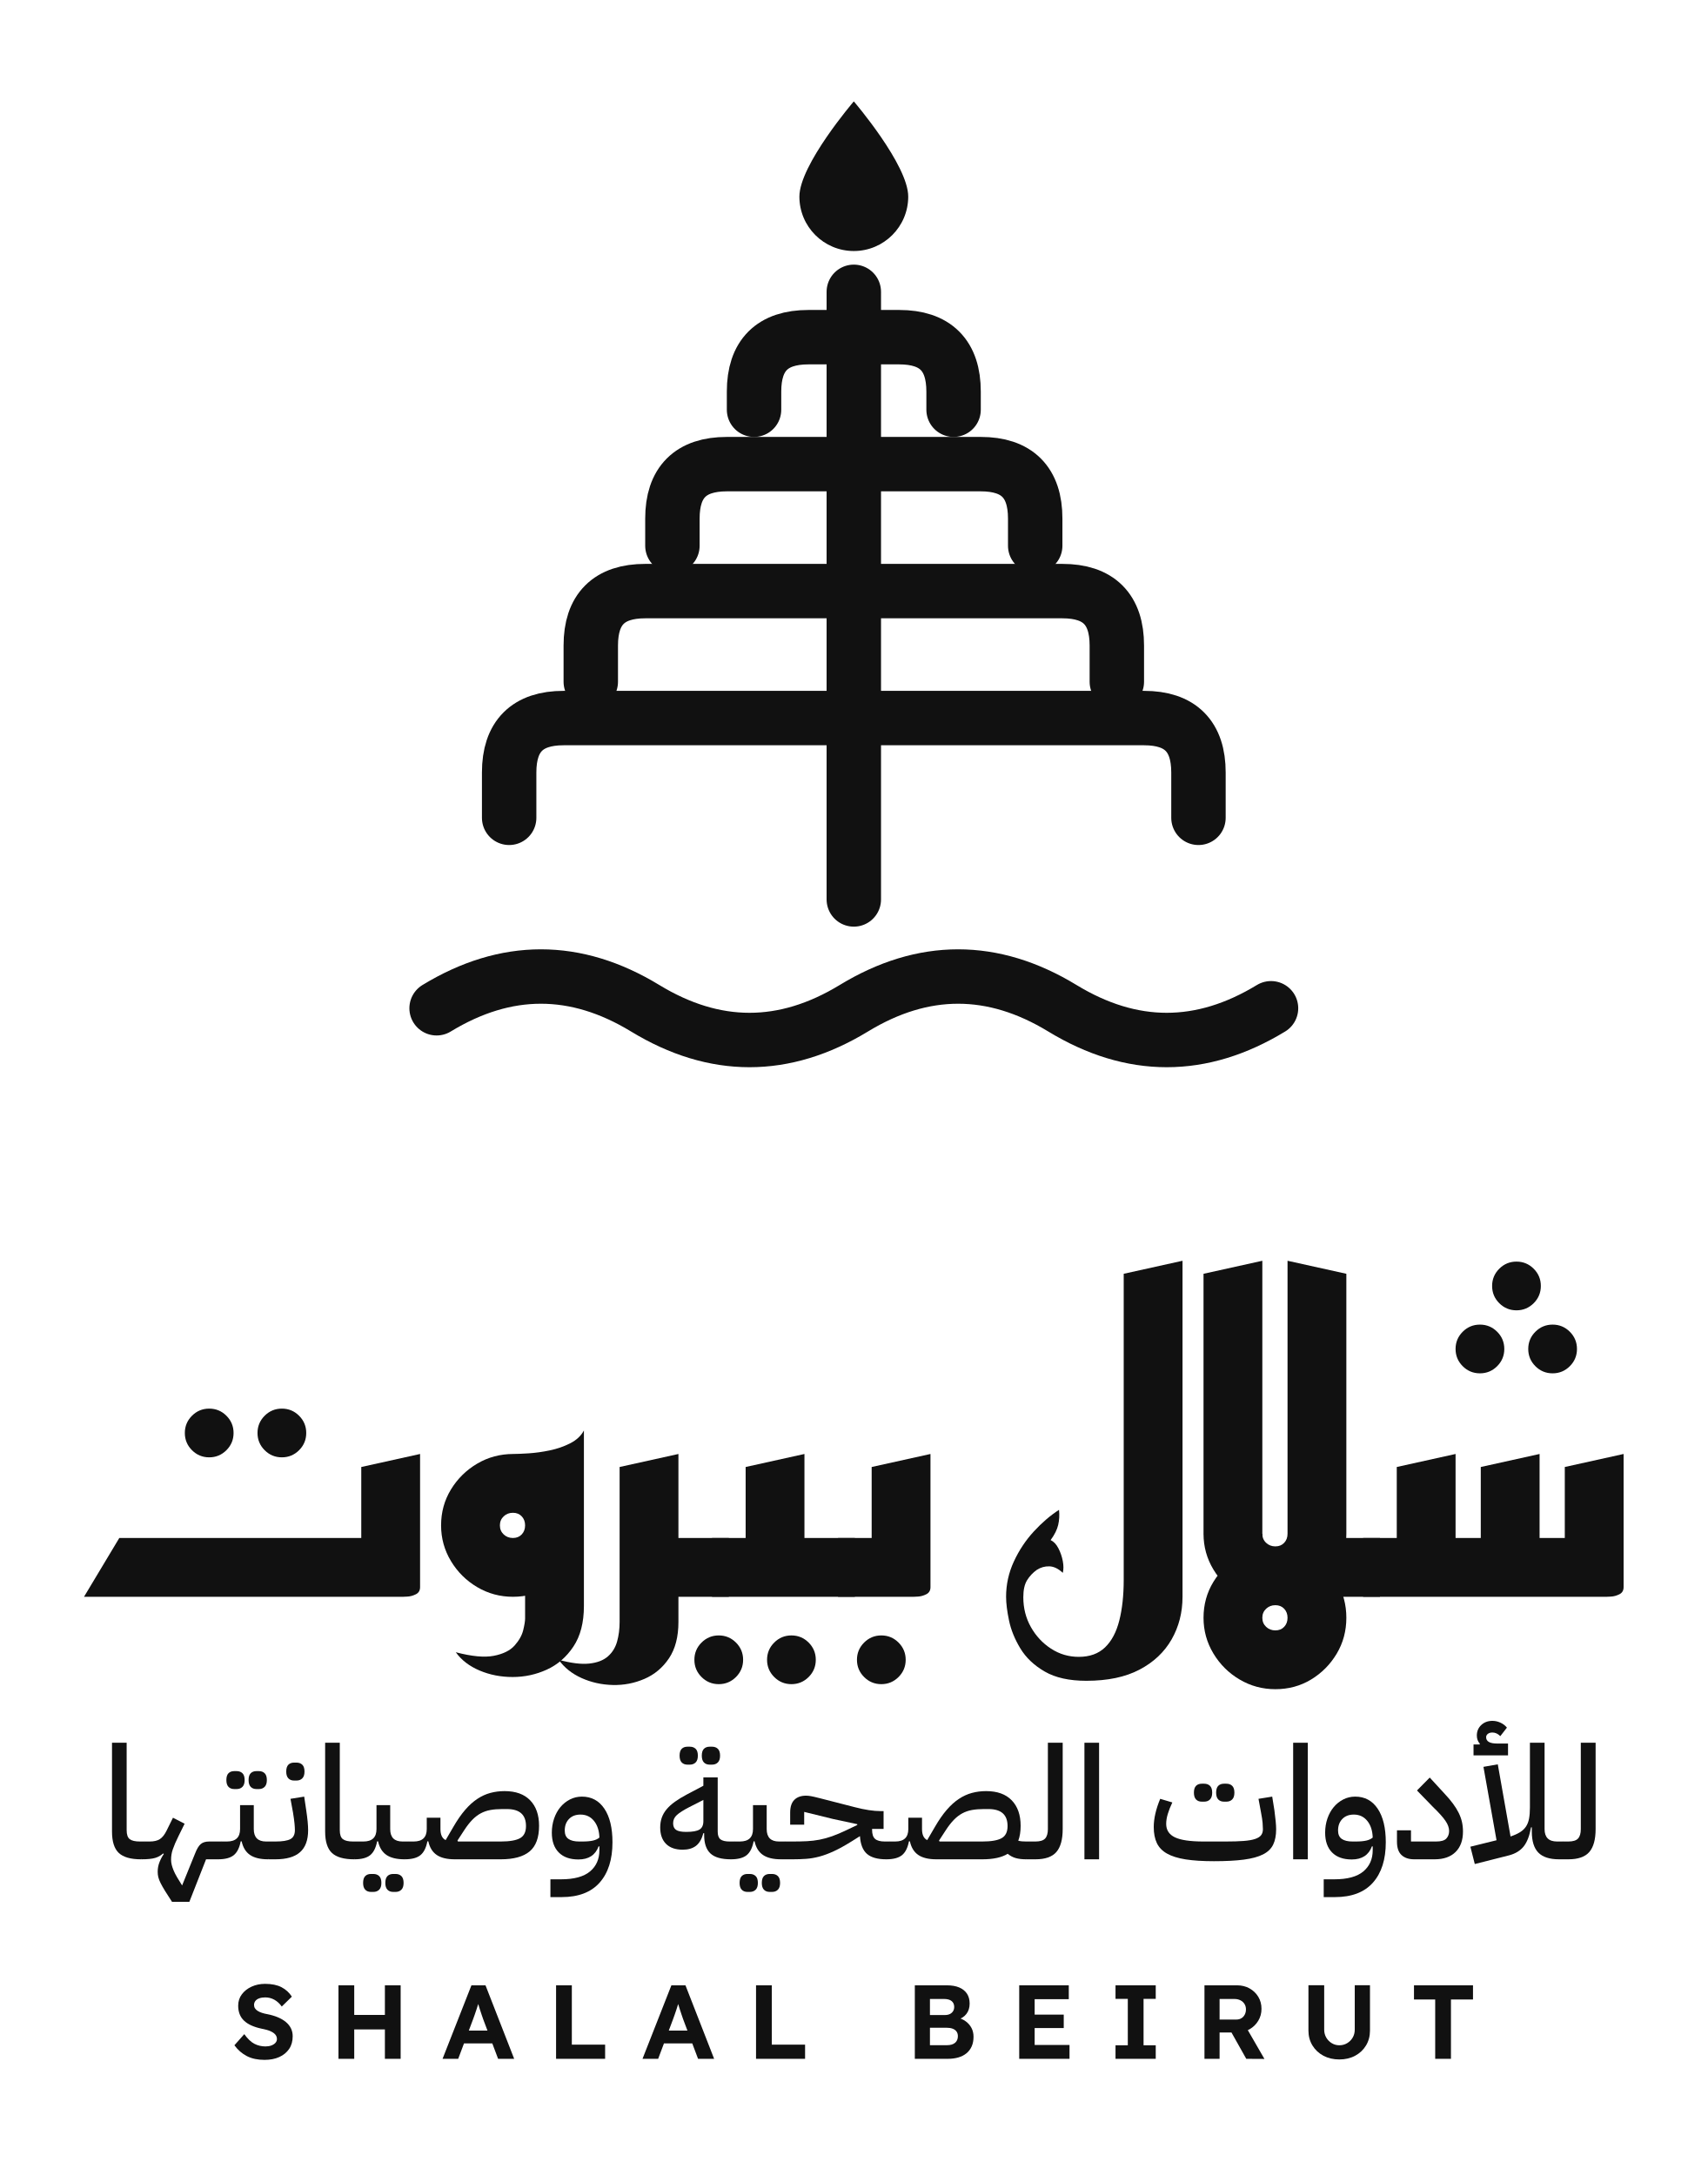
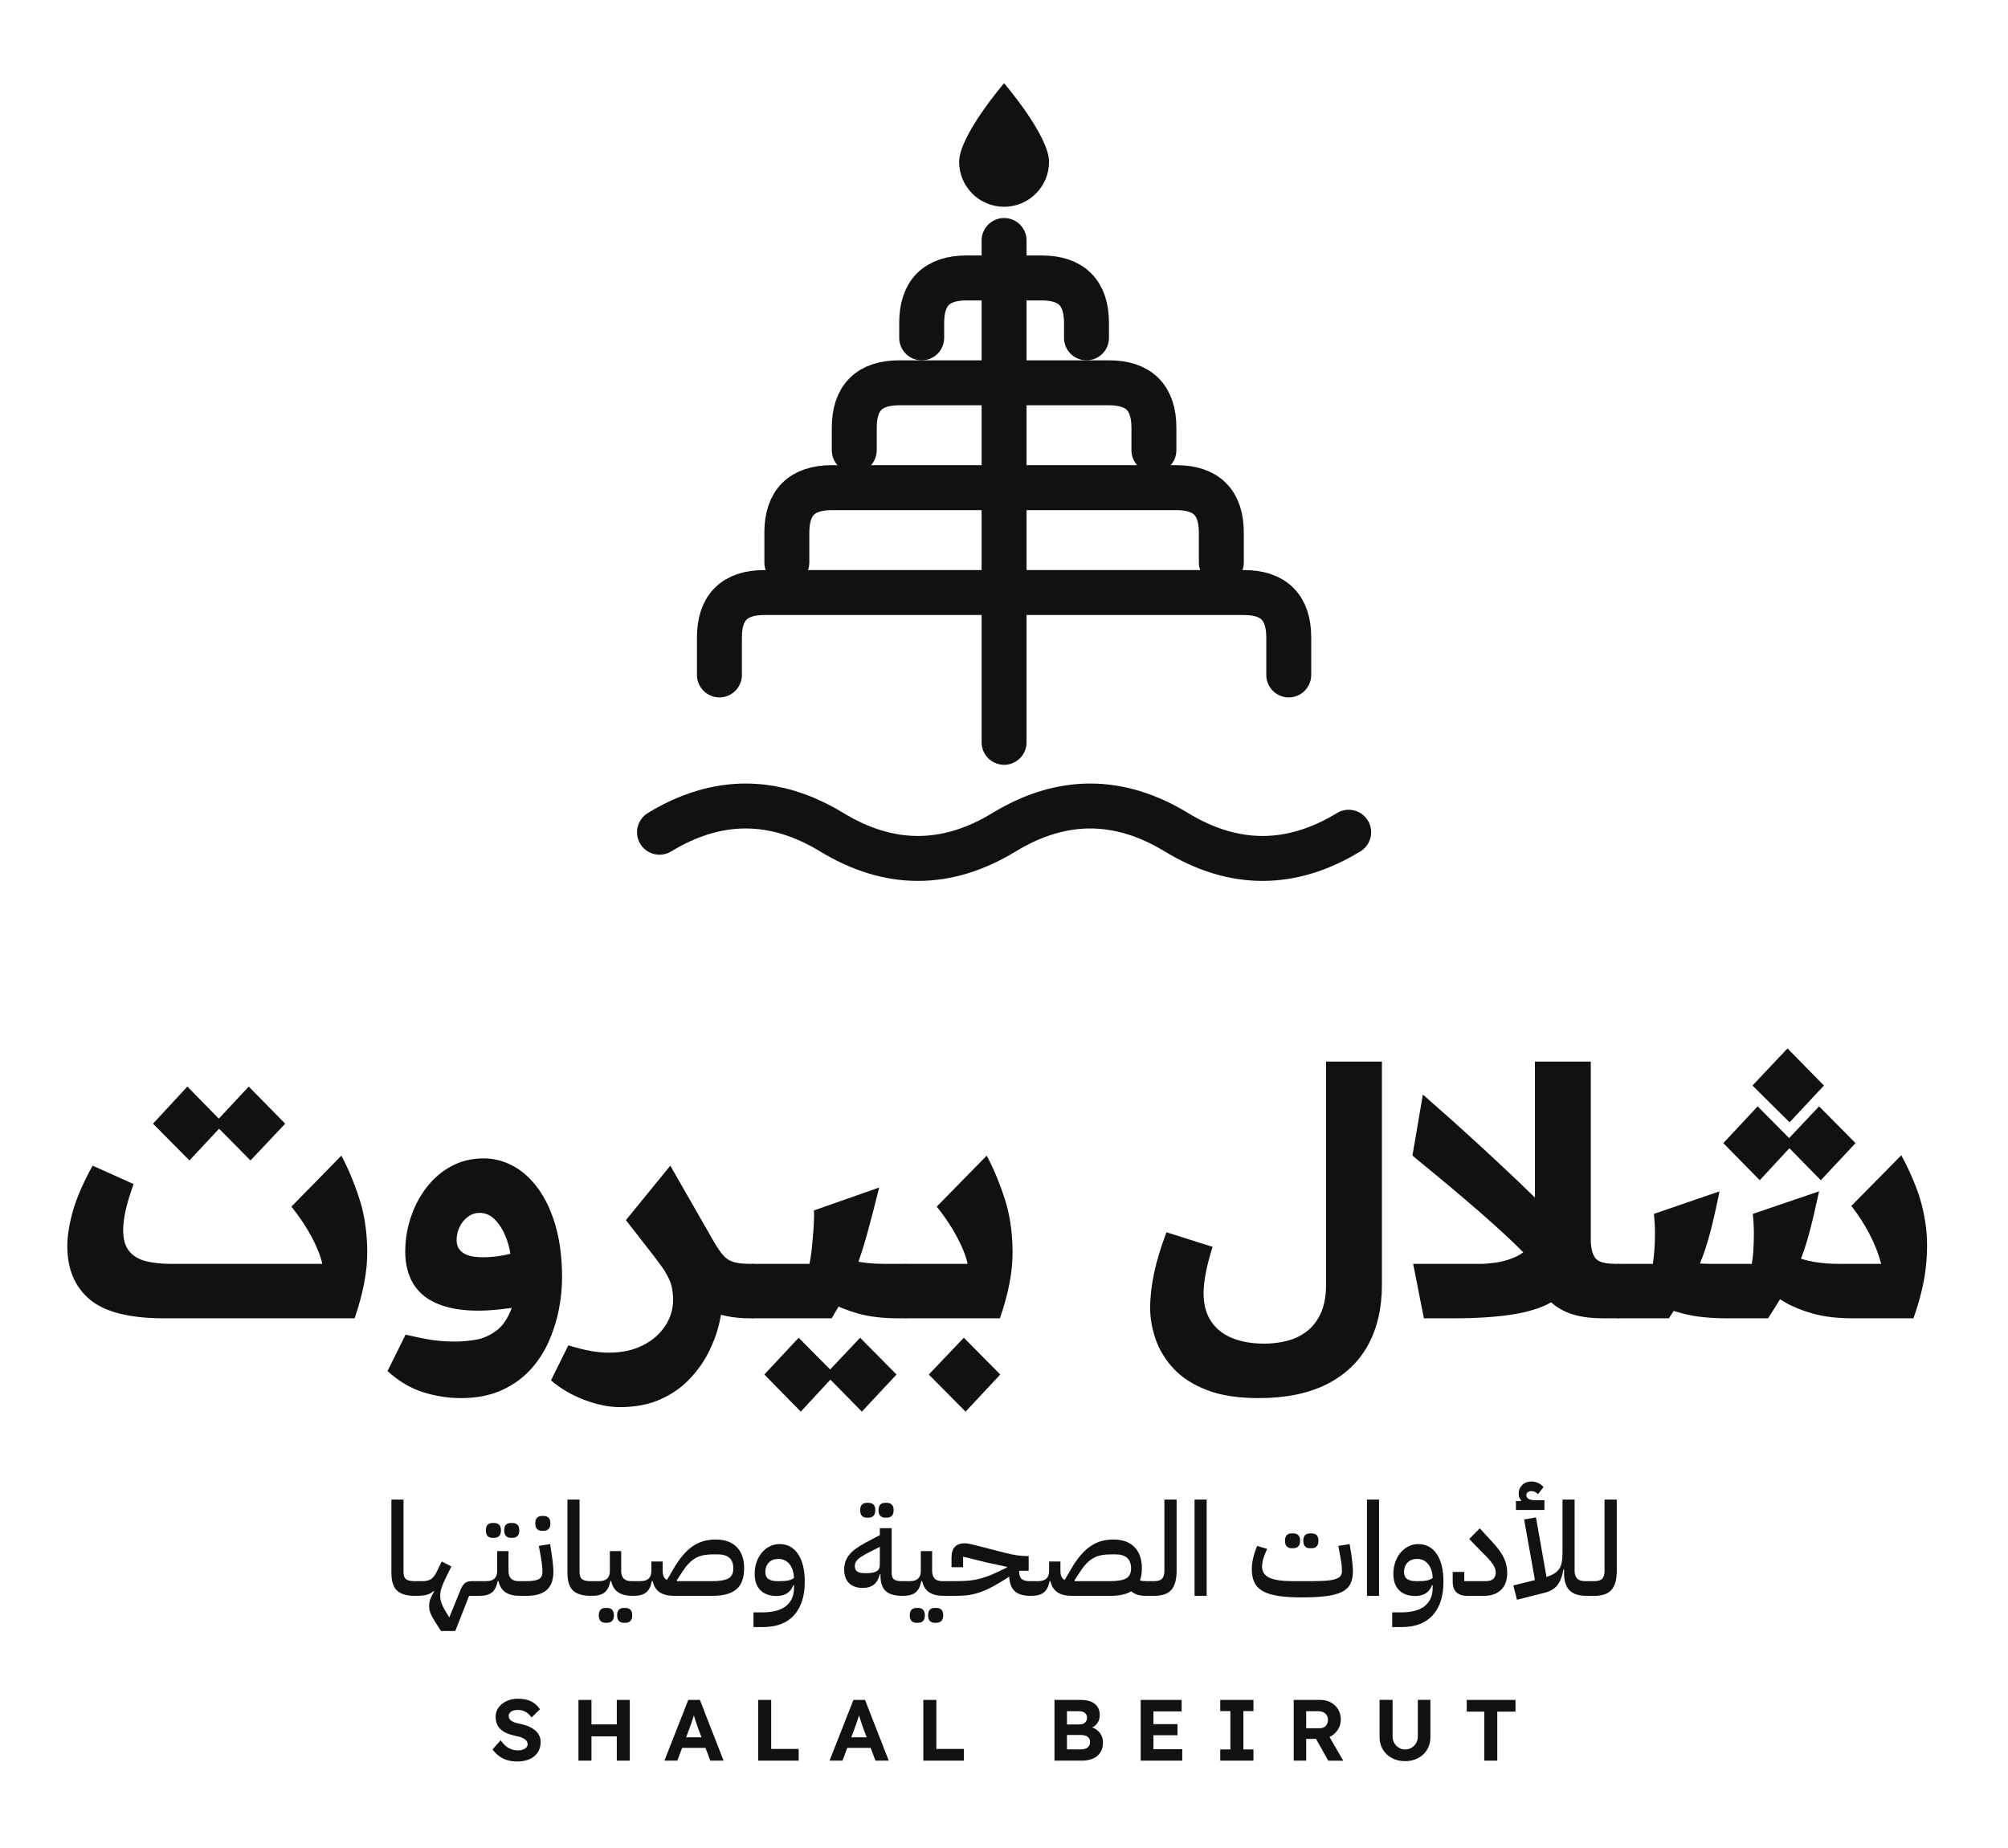
- <svg xmlns="http://www.w3.org/2000/svg" viewBox="0 0 325.2 414.0" width="325" height="414">
-   <g transform="translate(76.23636 14) scale(1.727273) translate(-10 -1)">
+ <svg xmlns="http://www.w3.org/2000/svg" viewBox="0 0 463.0 426.0" width="463" height="426">
+   <g transform="translate(145.1564 14) scale(1.727273) translate(-10 -1)">
    <path d="M60 4C60 4 54 11 54 14.5A6 6 0 0 0 66 14.5C66 11 60 4 60 4Z" fill="#111111" />
    <g fill="none" stroke="#111111" stroke-width="6" stroke-linecap="round" stroke-linejoin="round">
      <path d="M60 25V92" />
      <path d="M49 38V36Q49 30 55 30H65Q71 30 71 36V38" />
      <path d="M40 53V50Q40 44 46 44H74Q80 44 80 50V53" />
      <path d="M31 68V64Q31 58 37 58H83Q89 58 89 64V68" />
      <path d="M22 83V78Q22 72 28 72H92Q98 72 98 78V83" />
    </g>
    <path d="M14 104q11.5-7 23 0t23 0t23 0t23 0" fill="none" stroke="#111111" stroke-width="6" stroke-linecap="round" />
  </g>
  <g fill="#111111" transform="translate(14 304)">
-     <path transform="translate(21.20 -31.20) scale(0.08 -0.08)" d="M231,-58Q207,-58 190,-41Q173,-24 173,0Q173,24 190,41Q207,58 231,58Q255,58 272,41Q289,24 289,0Q289,-24 272,-41Q255,-58 231,-58ZM58,-58Q34,-58 17,-41Q0,-24 0,0Q0,24 17,41Q34,58 58,58Q82,58 99,41Q116,24 116,0Q116,-24 99,-41Q82,-58 58,-58Z" />
-     <path transform="translate(0.00 0.00) scale(0.08 -0.08)" d="M25,0L109,140L685,140L685,0L25,0ZM605,0L605,140L685,140L685,309L825,340L825,23Q825,11 815,6Q805,1 795,0.5Q785,0 785,0L605,0Z" />
-     <path transform="translate(68.00 0.00) scale(0.08 -0.08)" d="M60,-132Q117,-147 150.5,-140.5Q184,-134 200,-116Q216,-98 220.5,-79.5Q225,-61 225,-52L225,128L365,170L365,-22Q365,-81 340,-118.5Q315,-156 276.5,-173.5Q238,-191 195.5,-191Q153,-191 116.5,-175.5Q80,-160 60,-132ZM365,170L196,340Q209,340 233,341.5Q257,343 283.5,348.5Q310,354 332.5,365.5Q355,377 365,396L365,170ZM196,0Q150,0 111,23Q72,46 48.5,85Q25,124 25,170Q25,217 48.5,255.5Q72,294 111,317Q150,340 197,340Q243,340 281,317Q319,294 342,255.5Q365,217 365,170Q365,123 342,84.5Q319,46 281,23Q243,0 196,0ZM196,140Q209,140 217,148.5Q225,157 225,170Q225,183 217,191.5Q209,200 196,200Q183,200 174,191.5Q165,183 165,170Q165,157 174,148.5Q183,140 196,140Z" />
-     <path transform="translate(99.20 0.00) scale(0.08 -0.08)" d="M174,0L174,140L320,140L320,0L174,0ZM-85,-150Q-41,-162 -12.5,-159Q16,-156 32,-142Q48,-128 54,-106.5Q60,-85 60,-60L60,309L200,340L200,-60Q200,-113 177.5,-146.5Q155,-180 119,-195.5Q83,-211 43.5,-210Q4,-209 -30.5,-193.5Q-65,-178 -85,-150Z" />
-     <path transform="translate(118.24 12.00) scale(0.08 -0.08)" d="M231,-58Q207,-58 190,-41Q173,-24 173,0Q173,24 190,41Q207,58 231,58Q255,58 272,41Q289,24 289,0Q289,-24 272,-41Q255,-58 231,-58ZM58,-58Q34,-58 17,-41Q0,-24 0,0Q0,24 17,41Q34,58 58,58Q82,58 99,41Q116,24 116,0Q116,-24 99,-41Q82,-58 58,-58Z" />
-     <path transform="translate(123.20 0.00) scale(0.08 -0.08)" d="M100,0L100,140L320,140L320,0L100,0ZM-20,0L-20,140L60,140L60,309L200,340L200,23Q200,11 190,6Q180,1 170,0.5Q160,0 160,0L-20,0Z" />
-     <path transform="translate(149.20 12.00) scale(0.08 -0.08)" d="M58,-58Q34,-58 17,-41Q0,-24 0,0Q0,24 17,41Q34,58 58,58Q82,58 99,41Q116,24 116,0Q116,-24 99,-41Q82,-58 58,-58Z" />
-     <path transform="translate(147.20 0.00) scale(0.08 -0.08)" d="M-20,0L-20,140L60,140L60,309L200,340L200,23Q200,11 190,6Q180,1 170,0.5Q160,0 160,0L-20,0Z" />
-     <path transform="translate(175.60 0.00) scale(0.08 -0.08)" d="M305,40L305,769L445,800L445,0L305,40ZM216,-200Q155,-200 117,-178Q79,-156 59,-123Q39,-90 32,-56.5Q25,-23 25,0Q25,44 43.5,84Q62,124 91,155.5Q120,187 151,207Q153,188 149,171Q145,154 131,135Q142,130 149.5,115.5Q157,101 160,85Q163,69 160,57Q144,72 128,72.5Q112,73 98,64Q84,54 75,39.5Q66,25 66,-1Q66,-40 84,-72Q102,-104 132,-123.5Q162,-143 198,-143Q237,-143 260.5,-120.5Q284,-98 294.5,-56.5Q305,-15 305,40L305,309L445,340L445,0Q445,-56 419,-101.5Q393,-147 342.5,-173.5Q292,-200 216,-200Z" />
-     <path transform="translate(213.20 0.00) scale(0.08 -0.08)" d="M165,80L25,150L25,769L165,800L165,80Z" />
-     <path transform="translate(213.20 0.00) scale(0.08 -0.08)" d="M175,0L225,140L445,140L445,0L175,0ZM196,-20Q150,-20 111,3Q72,26 48.5,65Q25,104 25,150L165,150Q165,137 174,128.5Q183,120 196,120Q209,120 217,128.5Q225,137 225,150L365,150Q365,103 342,64.5Q319,26 281,3Q243,-20 196,-20ZM225,100L225,800L365,769L365,150L225,100ZM196,-220Q150,-220 111,-197Q72,-174 48.5,-135Q25,-96 25,-50Q25,-3 48.5,35.5Q72,74 111,97Q150,120 197,120Q243,120 281,97Q319,74 342,35.5Q365,-3 365,-50Q365,-97 342,-135.5Q319,-174 281,-197Q243,-220 196,-220ZM196,-80Q209,-80 217,-71.5Q225,-63 225,-50Q225,-37 217,-28.5Q209,-20 196,-20Q183,-20 174,-28.5Q165,-37 165,-50Q165,-63 174,-71.5Q183,-80 196,-80Z" />
-     <path transform="translate(263.20 -47.20) scale(0.08 -0.08)" d="M145,92Q121,92 104,109Q87,126 87,150Q87,174 104,191Q121,208 145,208Q169,208 186,191Q203,174 203,150Q203,126 186,109Q169,92 145,92ZM231,-58Q207,-58 190,-41Q173,-24 173,0Q173,24 190,41Q207,58 231,58Q255,58 272,41Q289,24 289,0Q289,-24 272,-41Q255,-58 231,-58ZM58,-58Q34,-58 17,-41Q0,-24 0,0Q0,24 17,41Q34,58 58,58Q82,58 99,41Q116,24 116,0Q116,-24 99,-41Q82,-58 58,-58Z" />
-     <path transform="translate(247.20 0.00) scale(0.08 -0.08)" d="M-20,0L-20,140L60,140L60,309L200,340L200,140L260,140L260,309L400,340L400,140L460,140L460,309L600,340L600,23Q600,11 590,6Q580,1 570,0.5Q560,0 560,0L-20,0Z" />
+     <path transform="translate(0.00 0.00) scale(0.08 -0.08)" d="M298,0Q148,0 83.5,54.5Q19,109 19,208Q19,252 35,309Q51,366 92,440L210,387Q194,342 187,310.5Q180,279 180,254Q180,215 197,194Q214,173 244.5,165Q275,157 315,157L678,157L697,0L298,0ZM578,0L578,157L754,157Q746,192 723,235Q700,278 665,322L809,469Q839,412 861,344Q883,276 883.5,191.5Q884,107 847,0L578,0ZM578,157L588,157L588,0L578,0Q548,0 548,78Q548,157 578,157ZM371,455L266,561L365,668L470,561L371,455ZM547,455L442,561L542,668L647,561L547,455Z" />
+     <path transform="translate(75.36 0.00) scale(0.08 -0.08)" d="M277,461Q322,461 363,438.5Q404,416 435.5,372Q467,328 485,264Q503,200 503,117Q503,72 493.5,24Q484,-24 463.5,-69.5Q443,-115 409,-151Q375,-187 326,-208.5Q277,-230 211,-230Q157,-230 102.5,-213Q48,-196 0,-152L52,-47Q81,-54 116,-60.5Q151,-67 196,-67Q222,-67 253,-62Q284,-57 312.5,-36.5Q341,-16 358,30Q329,26 305,24Q281,22 264,22Q207,22 166.5,34Q126,46 100.5,68.5Q75,91 63,122.5Q51,154 51,192Q51,242 66.5,289.5Q82,337 111.5,376Q141,415 183,438Q225,461 277,461ZM199,225Q199,209 207.5,198Q216,187 232.5,181.5Q249,176 273,176Q297,176 318,179Q339,182 354,186Q351,209 340,236.5Q329,264 310,284Q291,304 264,304Q247,304 232,293Q217,282 208,264Q199,246 199,225Z" />
+     <path transform="translate(120.32 0.00) scale(0.08 -0.08)" d="M107,-256Q62,-256 7.5,-236Q-47,-216 -91,-179L-41,-78Q-1,-90 26,-94.5Q53,-99 77,-99Q131,-99 172.5,-78.5Q214,-58 237.5,-23Q261,12 261,53Q261,87 250.5,110.5Q240,134 223.5,155.5Q207,177 188,205L403,101Q403,89 403,77Q403,65 403,53Q403,23 393.5,-17Q384,-57 363,-98.5Q342,-140 307.5,-176Q273,-212 223.5,-234Q174,-256 107,-256ZM482,0Q446,0 414.5,6.5Q383,13 355.5,27Q328,41 303.5,63Q279,85 255,116L125,283L253,440L379,220Q393,196 405,182Q417,168 434.5,162.5Q452,157 482,157L492,157L492,0L482,0Z" />
+     <path transform="translate(159.68 0.00) scale(0.08 -0.08)" d="M0,0L0,157L162,157Q166,174 169,203Q172,232 174,261.5Q176,291 175,311L363,377Q345,304 327.5,240.5Q310,177 286.5,118.5Q263,60 226,0L0,0ZM420,0Q351,0 303,13.5Q255,27 223.5,45.5Q192,64 169,80L252,179Q267,172 286,167Q305,162 328,159.5Q351,157 377,157L442,157L442,0L420,0ZM0,157L10,157L10,0L0,0Q-30,0 -30,78Q-30,157 0,157ZM137,-269L32,-162L131,-56L236,-162L137,-269ZM313,-269L208,-162L308,-56L413,-162L313,-269Z" />
+     <path transform="translate(195.04 0.00) scale(0.08 -0.08)" d="M0,0L0,157L176,157Q168,192 145,235Q122,278 87,322L231,469Q261,412 283,344Q305,276 305.5,191.5Q306,107 269,0L0,0ZM0,157L10,157L10,0L0,0Q-30,0 -30,78Q-30,157 0,157ZM170,-269L64,-162L165,-56L270,-162L170,-269Z" />
+     <path transform="translate(249.68 0.00) scale(0.08 -0.08)" d="M331,-230Q243,-230 183,-207Q123,-184 87,-145.5Q51,-107 35,-61Q19,-15 19,30Q19,77 30.5,131Q42,185 66,248L199,206Q186,165 179.5,131.5Q173,98 173,72Q173,24 194.5,-8.5Q216,-41 255.5,-57Q295,-73 348,-73Q382,-73 413.5,-65Q445,-57 470.5,-37.5Q496,-18 511,15Q526,48 526,98L526,740L687,740L687,97Q687,-5 646.5,-78Q606,-151 527,-190.5Q448,-230 331,-230Z" />
+     <path transform="translate(310.16 0.00) scale(0.08 -0.08)" d="M425,87Q403,121 370,157Q337,193 296.5,231Q256,269 210.5,308.5Q165,348 116.5,388.5Q68,429 19,469L49,645Q136,569 204,506.5Q272,444 324.5,394Q377,344 414.5,305Q452,266 477,237L425,87ZM52,0L21,157L218,157Q233,157 259,160.5Q285,164 312.5,175.5Q340,187 360.5,211Q381,235 384,277L502,340Q510,264 506.5,207Q503,150 482.5,110.5Q462,71 419.5,46.5Q377,22 307,11Q237,0 135,0L52,0ZM571,0Q504,0 464,17.5Q424,35 404,62.5Q384,90 378,122Q372,154 372,182L372,740L533,740L533,227Q533,193 545,175Q557,157 604,157L616,157L616,0L571,0Z" />
+     <path transform="translate(359.44 0.00) scale(0.08 -0.08)" d="M674,0Q605,0 557.5,13.5Q510,27 478,45.5Q446,64 423,80L512,176Q530,168 561.5,162.5Q593,157 631,157L754,157Q742,202 719.5,244.5Q697,287 668,324L812,470Q835,428 854,379.5Q873,331 881.5,274.5Q890,218 883,150Q876,82 847,0L674,0ZM0,0L0,157L96,157Q99,178 100.5,200Q102,222 102,247Q102,272 99,301L288,366Q274,296 261,247Q248,198 232.5,160Q217,122 195.5,85Q174,48 142,0L0,0ZM310,0Q235,0 183,13.5Q131,27 100.5,44.5Q70,62 58,73L117,190Q142,174 179,165.5Q216,157 260,157L381,157Q384,172 385.5,194.5Q387,217 387,244.5Q387,272 384,301L575,366Q560,296 547,247Q534,198 518,160Q502,122 480.5,85Q459,48 428,0L310,0ZM0,157L10,157L10,0L0,0Q-30,0 -30,78Q-30,157 0,157ZM490,565L383,671L484,778L589,671L490,565ZM404,398L299,505L398,611L503,505L404,398ZM580,398L475,505L575,611L680,505L580,398Z" />
  </g>
-   <g fill="#111111" transform="translate(19.26 354)">
+   <g fill="#111111" transform="translate(88.18 368)">
    <path transform="translate(0.00 0.00) scale(0.03 -0.03)" d="M253,0Q155,0 112,40.5Q69,81 69,176L69,740L162,740L162,185Q162,143 181.5,128Q201,113 246,113L279,113L279,24L254,0L253,0Z" />
    <path transform="translate(8.37 0.00) scale(0.03 -0.03)" d="M171,-270Q144,-229 126.5,-200.5Q109,-172 98.5,-151Q88,-130 84,-113.5Q80,-97 80,-79Q80,-47 91.5,-18Q103,11 119,34L114,37Q94,18 64.5,9Q35,0 -24,0L-24,89L0,113L29,113Q70,113 93.5,128Q117,143 136,181L177,264L251,226L213,149Q200,123 191,102Q182,81 176,63.5Q170,46 167.5,30Q165,14 165,-2Q165,-19 169,-35Q173,-51 181,-70.5Q189,-90 202.5,-113Q216,-136 235,-166L317,36Q334,80 353,96.5Q372,113 407,113L487,113L487,24L463,0L387,0L281,-270L171,-270Z" />
    <path transform="translate(22.98 0.00) scale(0.03 -0.03)" d="M-24,89L0,113L33,113Q116,113 116,192L116,344L203,344L203,192Q203,113 281,113L319,113L319,24L294,0Q220,0 179.5,27.5Q139,55 126,114L120,114Q108,52 75.5,26Q43,0 -24,0L-24,89ZM220,446Q197,446 183.5,460Q170,474 170,503Q170,533 183.5,546.5Q197,560 220,560L235,560Q258,560 272,546.5Q286,533 286,503Q286,474 272,460Q258,446 235,446L220,446ZM79,446Q56,446 42.5,460Q29,474 29,503Q29,533 42.5,546.5Q56,560 79,560L94,560Q117,560 131,546.5Q145,533 145,503Q145,474 131,460Q117,446 94,446L79,446Z" />
    <path transform="translate(32.55 0.00) scale(0.03 -0.03)" d="M-24,89L0,113L21,113Q89,113 117,128.5Q145,144 145,185Q145,202 142.5,228Q140,254 133,297L117,384L204,398L217,311Q229,231 229,185Q229,91 178,45.5Q127,0 21,0L-24,0L-24,89ZM140,500Q117,500 103.5,514Q90,528 90,557Q90,587 103.5,600.5Q117,614 140,614L155,614Q178,614 192,600.5Q206,587 206,557Q206,528 192,514Q178,500 155,500L140,500Z" />
    <path transform="translate(40.59 0.00) scale(0.03 -0.03)" d="M253,0Q155,0 112,40.5Q69,81 69,176L69,740L162,740L162,185Q162,143 181.5,128Q201,113 246,113L279,113L279,24L254,0L253,0Z" />
    <path transform="translate(48.96 0.00) scale(0.03 -0.03)" d="M-24,89L0,113L33,113Q116,113 116,192L116,344L203,344L203,192Q203,113 281,113L319,113L319,24L294,0Q220,0 179.5,27.5Q139,55 126,114L120,114Q108,52 75.5,26Q43,0 -24,0L-24,89ZM222,-207Q199,-207 185.5,-193Q172,-179 172,-150Q172,-120 185.5,-106.5Q199,-93 222,-93L237,-93Q260,-93 274,-106.5Q288,-120 288,-150Q288,-179 274,-193Q260,-207 237,-207L222,-207ZM81,-207Q58,-207 44.5,-193Q31,-179 31,-150Q31,-120 44.5,-106.5Q58,-93 81,-93L96,-93Q119,-93 133,-106.5Q147,-120 147,-150Q147,-179 133,-193Q119,-207 96,-207L81,-207Z" />
    <path transform="translate(58.53 0.00) scale(0.03 -0.03)" d="M203,192Q203,138 236,122L285,206Q322,270 359.5,313.5Q397,357 437,383.5Q477,410 520,421.5Q563,433 610,433Q716,433 772.5,374.5Q829,316 829,213Q829,100 769,50Q709,0 586,0L294,0Q220,0 179.5,27.5Q139,55 126,114L120,114Q108,52 75.5,26Q43,0 -24,0L-24,89L0,113L33,113Q116,113 116,192L116,264L203,264L203,192ZM586,113Q670,113 708,134Q746,155 746,211Q746,319 625,319L595,319Q553,319 520,313Q487,307 459,292Q431,277 405.5,251Q380,225 354,185L311,119L314,113L586,113Z" />
    <path transform="translate(84.60 0.00) scale(0.03 -0.03)" d="M32,-127L99,-127Q224,-127 283.5,-77Q343,-27 343,58L343,82L338,82Q307,-1 210,-1Q129,-1 85,43.5Q41,88 41,169Q41,217 55.5,259Q70,301 95.5,331.5Q121,362 156,380Q191,398 232,398Q323,398 374.5,321.5Q426,245 426,108Q426,-56 344.5,-148Q263,-240 103,-240L32,-240L32,-127ZM235,113Q277,113 302.5,119Q328,125 343,138Q341,204 308.5,244Q276,284 223,284Q177,284 150,256Q123,228 123,183Q123,146 146.5,129.5Q170,113 215,113L235,113Z" />
    <path transform="translate(105.69 0.00) scale(0.03 -0.03)" d="M475,0Q384,0 344.5,37.5Q305,75 305,154L305,166L300,166Q285,110 253,85.5Q221,61 169,61Q100,61 63,98Q26,135 26,202Q26,236 36,264.5Q46,293 67,318Q88,343 119.5,365.5Q151,388 194,411L300,467L300,520L391,520L391,176Q391,140 409,126.5Q427,113 466,113L499,113L499,24L475,0ZM191,174Q251,174 275.5,189Q300,204 300,242L300,377L210,331Q156,303 132,281.5Q108,260 108,229Q108,200 126.5,187Q145,174 191,174ZM340,601Q317,601 303.5,615Q290,629 290,658Q290,688 303.5,701.5Q317,715 340,715L355,715Q378,715 392,701.5Q406,688 406,658Q406,629 392,615Q378,601 355,601L340,601ZM199,601Q176,601 162.5,615Q149,629 149,658Q149,688 162.5,701.5Q176,715 199,715L214,715Q237,715 251,701.5Q265,688 265,658Q265,629 251,615Q237,601 214,601L199,601Z" />
    <path transform="translate(120.66 0.00) scale(0.03 -0.03)" d="M-24,89L0,113L33,113Q116,113 116,192L116,344L203,344L203,192Q203,113 281,113L319,113L319,24L294,0Q220,0 179.5,27.5Q139,55 126,114L120,114Q108,52 75.5,26Q43,0 -24,0L-24,89ZM222,-207Q199,-207 185.5,-193Q172,-179 172,-150Q172,-120 185.5,-106.5Q199,-93 222,-93L237,-93Q260,-93 274,-106.5Q288,-120 288,-150Q288,-179 274,-193Q260,-207 237,-207L222,-207ZM81,-207Q58,-207 44.5,-193Q31,-179 31,-150Q31,-120 44.5,-106.5Q58,-93 81,-93L96,-93Q119,-93 133,-106.5Q147,-120 147,-150Q147,-179 133,-193Q119,-207 96,-207L81,-207Z" />
    <path transform="translate(130.23 0.00) scale(0.03 -0.03)" d="M-24,89L0,113L49,113Q98,113 139,115Q180,117 219,124.5Q258,132 299,146.5Q340,161 390,185L459,218L459,223L305,256L122,301L122,220L33,220L33,297Q33,351 59.5,377.5Q86,404 134,404Q147,404 164.5,401Q182,398 221,388L443,331Q539,306 608,306L626,306L626,193L553,193L553,188Q553,146 572,129.5Q591,113 634,113L667,113L667,24L643,0Q560,0 520.5,34.5Q481,69 476,147L425,115Q361,75 311.5,52Q262,29 219,17.5Q176,6 135.5,3Q95,0 49,0L-24,0L-24,89Z" />
    <path transform="translate(150.24 0.00) scale(0.03 -0.03)" d="M864,0Q827,0 799,7.5Q771,15 747,35Q690,0 586,0L294,0Q220,0 179.5,27.5Q139,55 126,114L120,114Q108,52 75.5,26Q43,0 -24,0L-24,89L0,113L33,113Q116,113 116,192L116,264L203,264L203,192Q203,138 236,122L285,206Q322,270 359.5,313.5Q397,357 437,383.5Q477,410 520,421.5Q563,433 610,433Q716,433 772.5,374.5Q829,316 829,213Q829,157 814,118Q826,115 838,114Q850,113 864,113L888,113L888,24L864,0ZM586,113Q670,113 708,134Q746,155 746,211Q746,319 625,319L595,319Q553,319 520,313Q487,307 459,292Q431,277 405.5,251Q380,225 354,185L311,119L314,113L586,113Z" />
    <path transform="translate(176.88 0.00) scale(0.03 -0.03)" d="M-24,89L0,113L35,113Q79,113 96.5,132Q114,151 114,192L114,740L208,740L208,192Q208,93 168,46.5Q128,0 35,0L-24,0L-24,89Z" />
    <path transform="translate(185.19 0.00) scale(0.03 -0.03)" d="M69,740L162,740L162,0L69,0L69,740Z" />
    <path transform="translate(199.20 0.00) scale(0.03 -0.03)" d="M424,-12Q317,-12 244,-0.5Q171,11 126,36.5Q81,62 61.5,103.5Q42,145 42,205Q42,285 83,384L160,361Q141,321 131,287.5Q121,254 121,225Q121,166 176.5,139.5Q232,113 358,113L498,113Q567,113 612.5,116.5Q658,120 685,129Q712,138 723.5,153Q735,168 735,191Q735,207 733,231.5Q731,256 723,297L707,384L794,398L808,311Q813,273 816,242.5Q819,212 819,191Q819,132 800,93Q781,54 735.5,31Q690,8 614,-2Q538,-12 424,-12ZM488,366Q465,366 451.5,380Q438,394 438,423Q438,453 451.5,466.5Q465,480 488,480L503,480Q526,480 540,466.5Q554,453 554,423Q554,394 540,380Q526,366 503,366L488,366ZM347,366Q324,366 310.5,380Q297,394 297,423Q297,453 310.5,466.5Q324,480 347,480L362,480Q385,480 399,466.5Q413,453 413,423Q413,394 399,380Q385,366 362,366L347,366Z" />
    <path transform="translate(224.94 0.00) scale(0.03 -0.03)" d="M69,740L162,740L162,0L69,0L69,740Z" />
    <path transform="translate(231.87 0.00) scale(0.03 -0.03)" d="M32,-127L99,-127Q224,-127 283.5,-77Q343,-27 343,58L343,82L338,82Q307,-1 210,-1Q129,-1 85,43.5Q41,88 41,169Q41,217 55.5,259Q70,301 95.5,331.5Q121,362 156,380Q191,398 232,398Q323,398 374.5,321.5Q426,245 426,108Q426,-56 344.5,-148Q263,-240 103,-240L32,-240L32,-127ZM235,113Q277,113 302.5,119Q328,125 343,138Q341,204 308.5,244Q276,284 223,284Q177,284 150,256Q123,228 123,183Q123,146 146.5,129.5Q170,113 215,113L235,113Z" />
    <path transform="translate(245.88 0.00) scale(0.03 -0.03)" d="M139,0Q88,0 59,27Q30,54 30,111L30,184L119,184L119,113L279,113Q326,113 343.5,132Q361,151 361,180Q361,210 338,244Q315,278 259,332L157,437L238,519L330,419Q363,384 385.5,353.5Q408,323 422,294.5Q436,266 442.5,237.5Q449,209 449,176Q449,93 402,46.5Q355,0 269,0L139,0Z" />
    <path transform="translate(260.46 0.00) scale(0.03 -0.03)" d="M10,80L176,121L93,587L184,603L265,145Q301,157 325,172Q349,187 363,208Q377,229 382.5,258.5Q388,288 388,329L388,740L481,740L481,192Q481,113 560,113L597,113L597,24L573,0Q483,0 441.5,42.5Q400,85 400,176L400,203L395,203Q381,123 348.5,82Q316,41 255,25L38,-30L10,80ZM30,729L69,729L70,734Q51,755 51,786Q51,826 79,852.5Q107,879 150,879Q176,879 201,867.5Q226,856 242,836L200,782Q177,805 150,805Q132,805 121,796.5Q110,788 110,775Q110,735 180,735L249,735L249,660L30,660L30,729Z" />
    <path transform="translate(278.37 0.00) scale(0.03 -0.03)" d="M-24,89L0,113L35,113Q79,113 96.5,132Q114,151 114,192L114,740L208,740L208,192Q208,93 168,46.5Q128,0 35,0L-24,0L-24,89Z" />
  </g>
-   <g fill="#111111" transform="translate(44.02 392)">
+   <g fill="#111111" transform="translate(112.94 406)">
    <path transform="translate(0.00 0.00) scale(0.02 -0.02)" d="M318,-10Q220,-10 150.5,25.5Q81,61 31,129L125,235Q174,167 222.5,142.5Q271,118 327,118Q358,118 382.5,127Q407,136 421.5,152Q436,168 436,189Q436,205 429,218.5Q422,232 409,242.5Q396,253 378,261.5Q360,270 338,276Q316,282 290,287Q234,299 192,318Q150,337 122,364Q94,391 80.5,426.5Q67,462 67,506Q67,568 102,614.5Q137,661 195,687.5Q253,714 323,714Q418,714 479.5,682Q541,650 578,592L482,498Q451,541 411,563Q371,585 325,585Q293,585 268.5,576.5Q244,568 231,551.5Q218,535 218,513Q218,495 227,481Q236,467 252.5,456.5Q269,446 293,438Q317,430 346,425Q401,414 445,395.5Q489,377 520.5,351Q552,325 569,291Q586,257 586,215Q586,144 552,94Q518,44 458,17Q398,-10 318,-10Z" />
    <path transform="translate(18.62 0.00) scale(0.02 -0.02)" d="M533,0L533,700L683,700L683,0L533,0ZM91,0L91,700L241,700L241,0L91,0ZM152,280L152,418L609,418L609,280L152,280Z" />
    <path transform="translate(40.10 0.00) scale(0.02 -0.02)" d="M8,0L283,700L417,700L690,0L537,0L395,377Q389,394 380.5,419Q372,444 363,472Q354,500 346.5,525.5Q339,551 334,567L361,568Q355,546 347.5,521.5Q340,497 331.5,471Q323,445 314.5,421Q306,397 298,375L157,0L8,0ZM136,147L186,269L505,269L556,147L136,147Z" />
    <path transform="translate(60.06 0.00) scale(0.02 -0.02)" d="M91,0L91,700L241,700L241,135L558,135L558,0L91,0Z" />
    <path transform="translate(78.18 0.00) scale(0.02 -0.02)" d="M8,0L283,700L417,700L690,0L537,0L395,377Q389,394 380.5,419Q372,444 363,472Q354,500 346.5,525.5Q339,551 334,567L361,568Q355,546 347.5,521.5Q340,497 331.5,471Q323,445 314.5,421Q306,397 298,375L157,0L8,0ZM136,147L186,269L505,269L556,147L136,147Z" />
    <path transform="translate(98.14 0.00) scale(0.02 -0.02)" d="M91,0L91,700L241,700L241,135L558,135L558,0L91,0Z" />
    <path transform="translate(128.38 0.00) scale(0.02 -0.02)" d="M91,0L91,700L395,700Q466,700 514,679.5Q562,659 587.5,620.5Q613,582 613,526Q613,468 582.5,428Q552,388 497,372L496,393Q542,382 576.5,356.5Q611,331 630.5,294Q650,257 650,210Q650,158 632.5,118.5Q615,79 582.5,52.5Q550,26 505,13Q460,0 405,0L91,0ZM235,130L399,130Q447,130 474,152.5Q501,175 501,216Q501,242 488,260Q475,278 451,287Q427,296 394,296L235,296L235,130ZM235,417L377,417Q405,417 424.5,426.5Q444,436 455,453.5Q466,471 466,494Q466,530 441.5,550Q417,570 369,570L235,570L235,417Z" />
    <path transform="translate(148.26 0.00) scale(0.02 -0.02)" d="M91,0L91,700L563,700L563,568L238,568L238,132L570,132L570,0L91,0ZM161,293L161,421L515,421L515,293L161,293Z" />
    <path transform="translate(166.96 0.00) scale(0.02 -0.02)" d="M73,0L73,129L190,129L190,571L73,571L73,700L456,700L456,571L340,571L340,129L456,129L456,0L73,0Z" />
    <path transform="translate(183.54 0.00) scale(0.02 -0.02)" d="M91,0L91,700L401,700Q467,700 519.5,671Q572,642 603,591.5Q634,541 634,476Q634,413 603,362Q572,311 519.5,281Q467,251 401,251L235,251L235,0L91,0ZM489,0L311,317L464,342L662,-1L489,0ZM235,374L395,374Q422,374 442.5,386.5Q463,399 474.5,421Q486,443 486,471Q486,500 472,522.5Q458,545 433,557.5Q408,570 375,570L235,570L235,374Z" />
    <path transform="translate(203.46 0.00) scale(0.02 -0.02)" d="M379,-6Q294,-6 227.5,29.5Q161,65 123,127.5Q85,190 85,269L85,701L235,701L235,278Q235,236 254.5,202.5Q274,169 307,149Q340,129 379,129Q420,129 453.5,149Q487,169 506.5,202.5Q526,236 526,278L526,701L671,701L671,269Q671,190 633.5,127.5Q596,65 530,29.5Q464,-6 379,-6Z" />
    <path transform="translate(224.58 0.00) scale(0.02 -0.02)" d="M236,0L236,565L34,565L34,700L596,700L596,565L386,565L386,0L236,0Z" />
  </g>
</svg>
